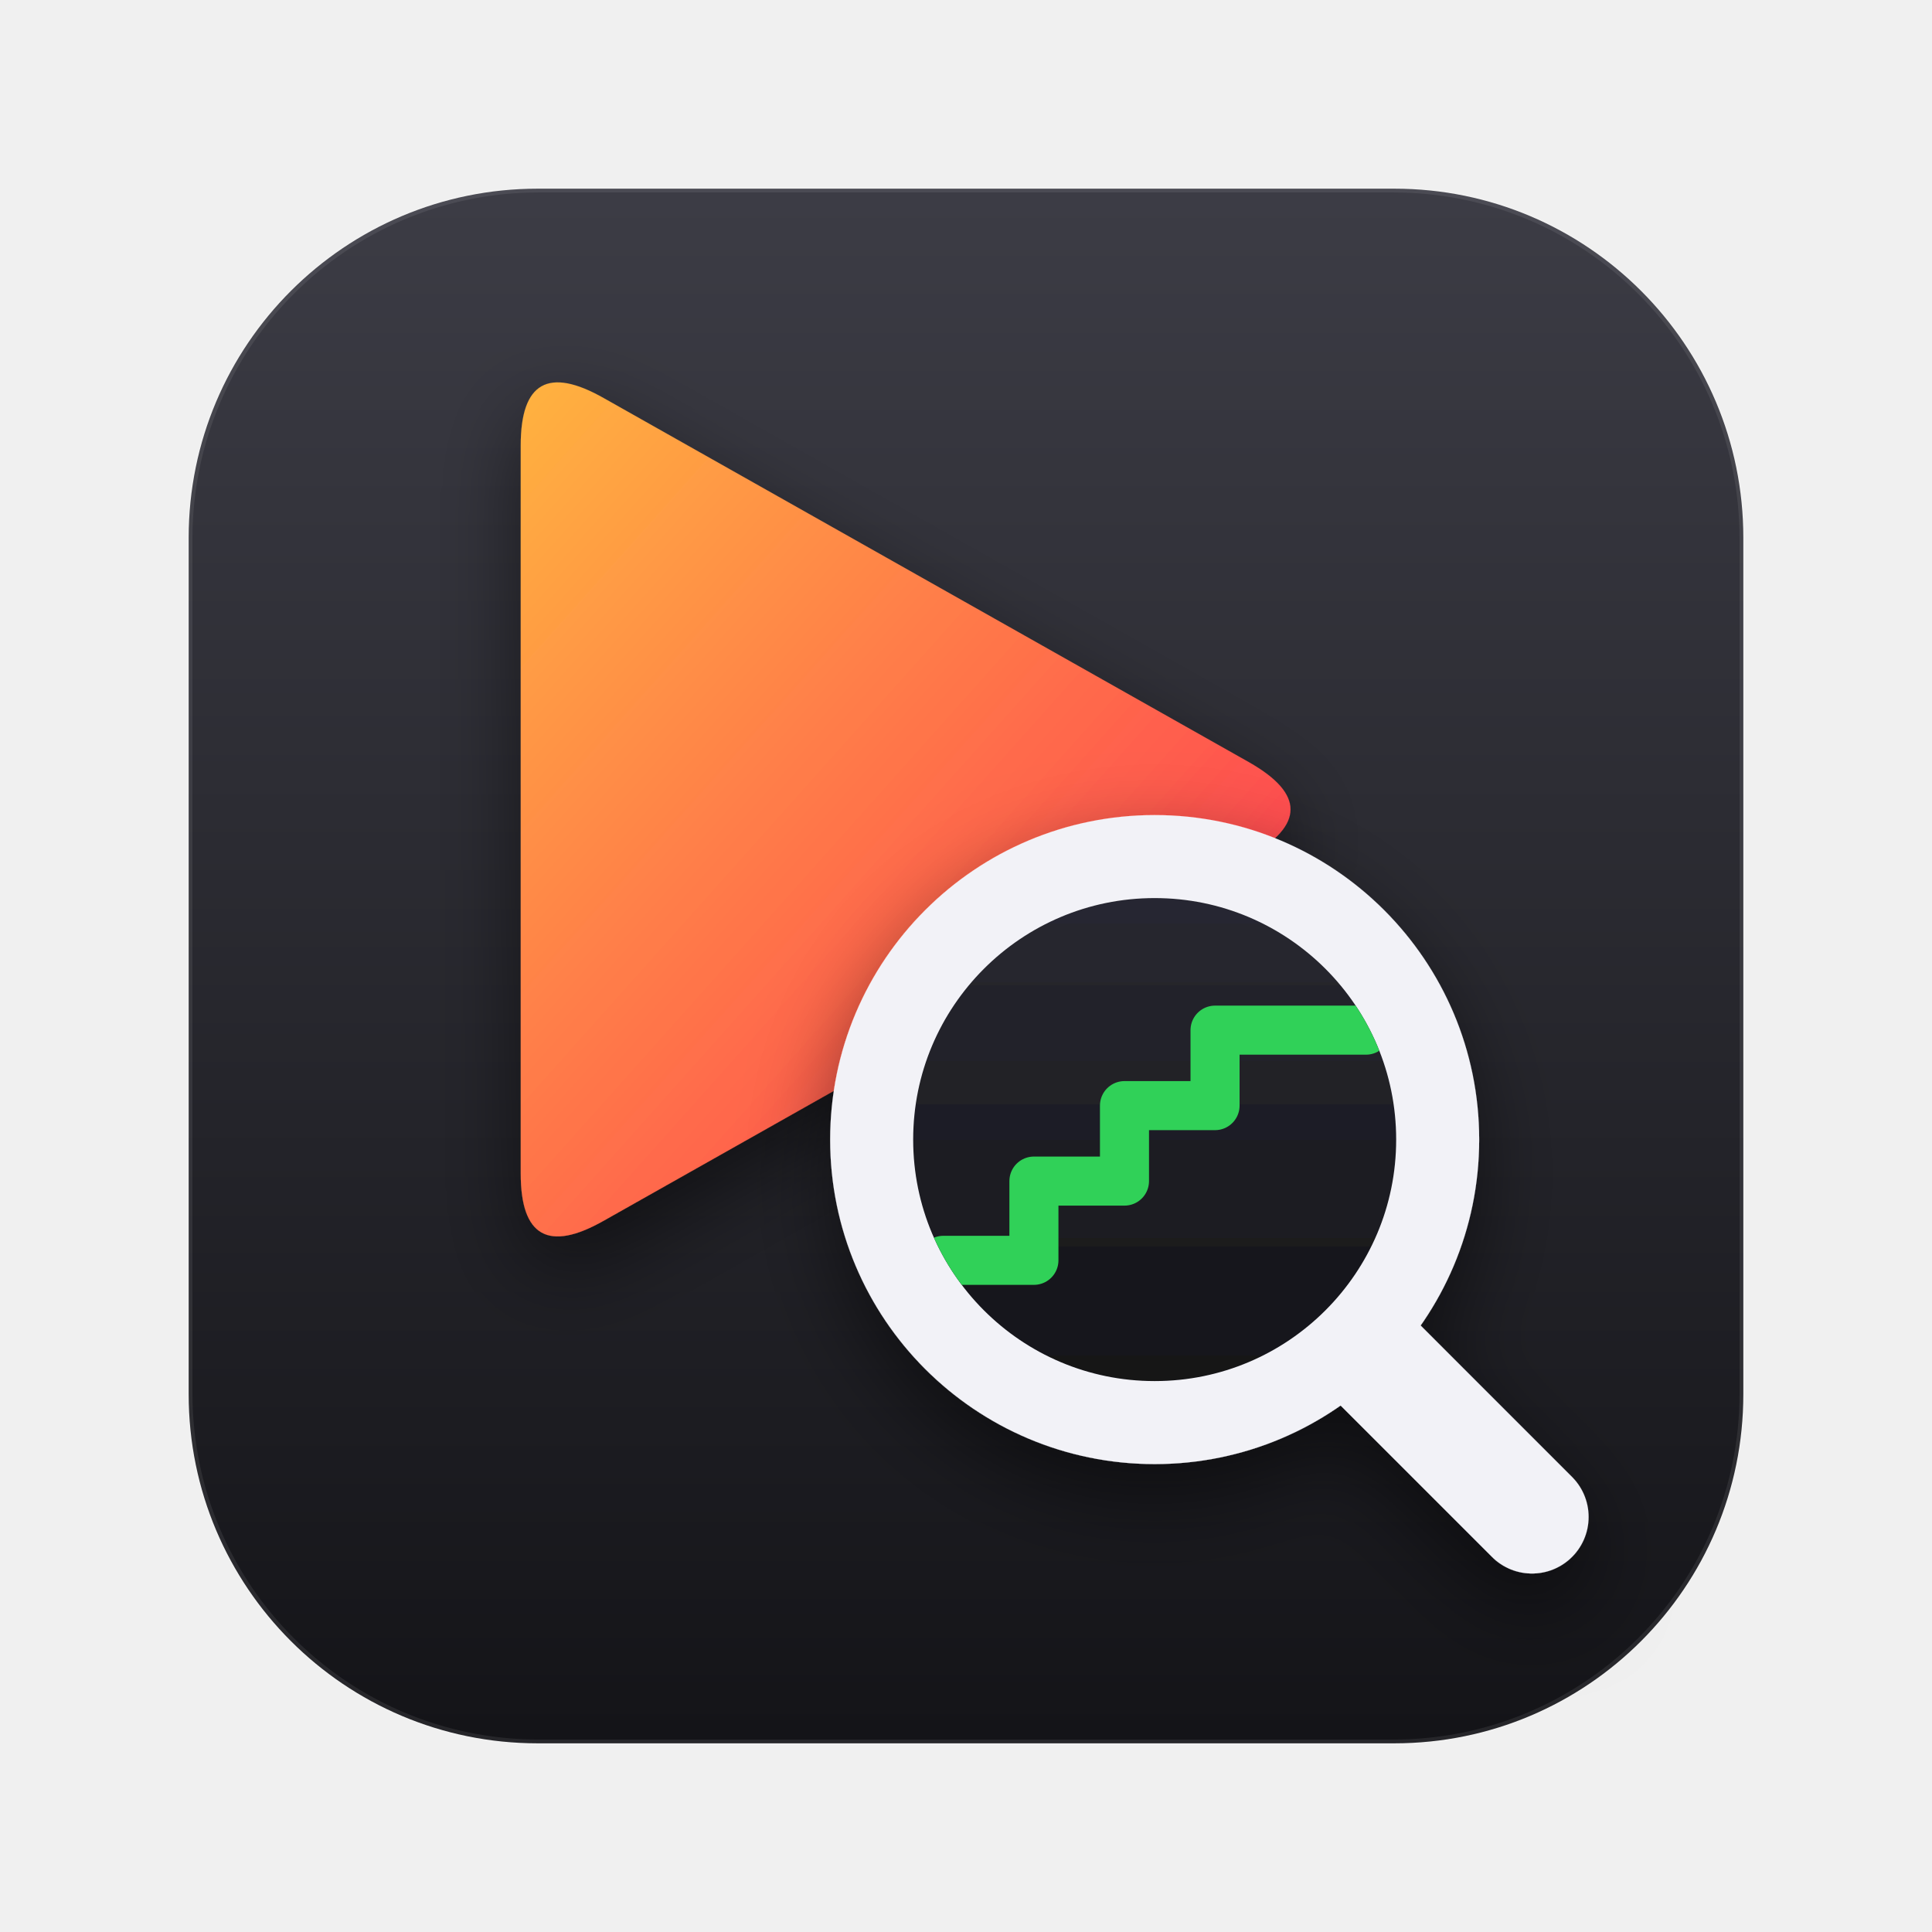
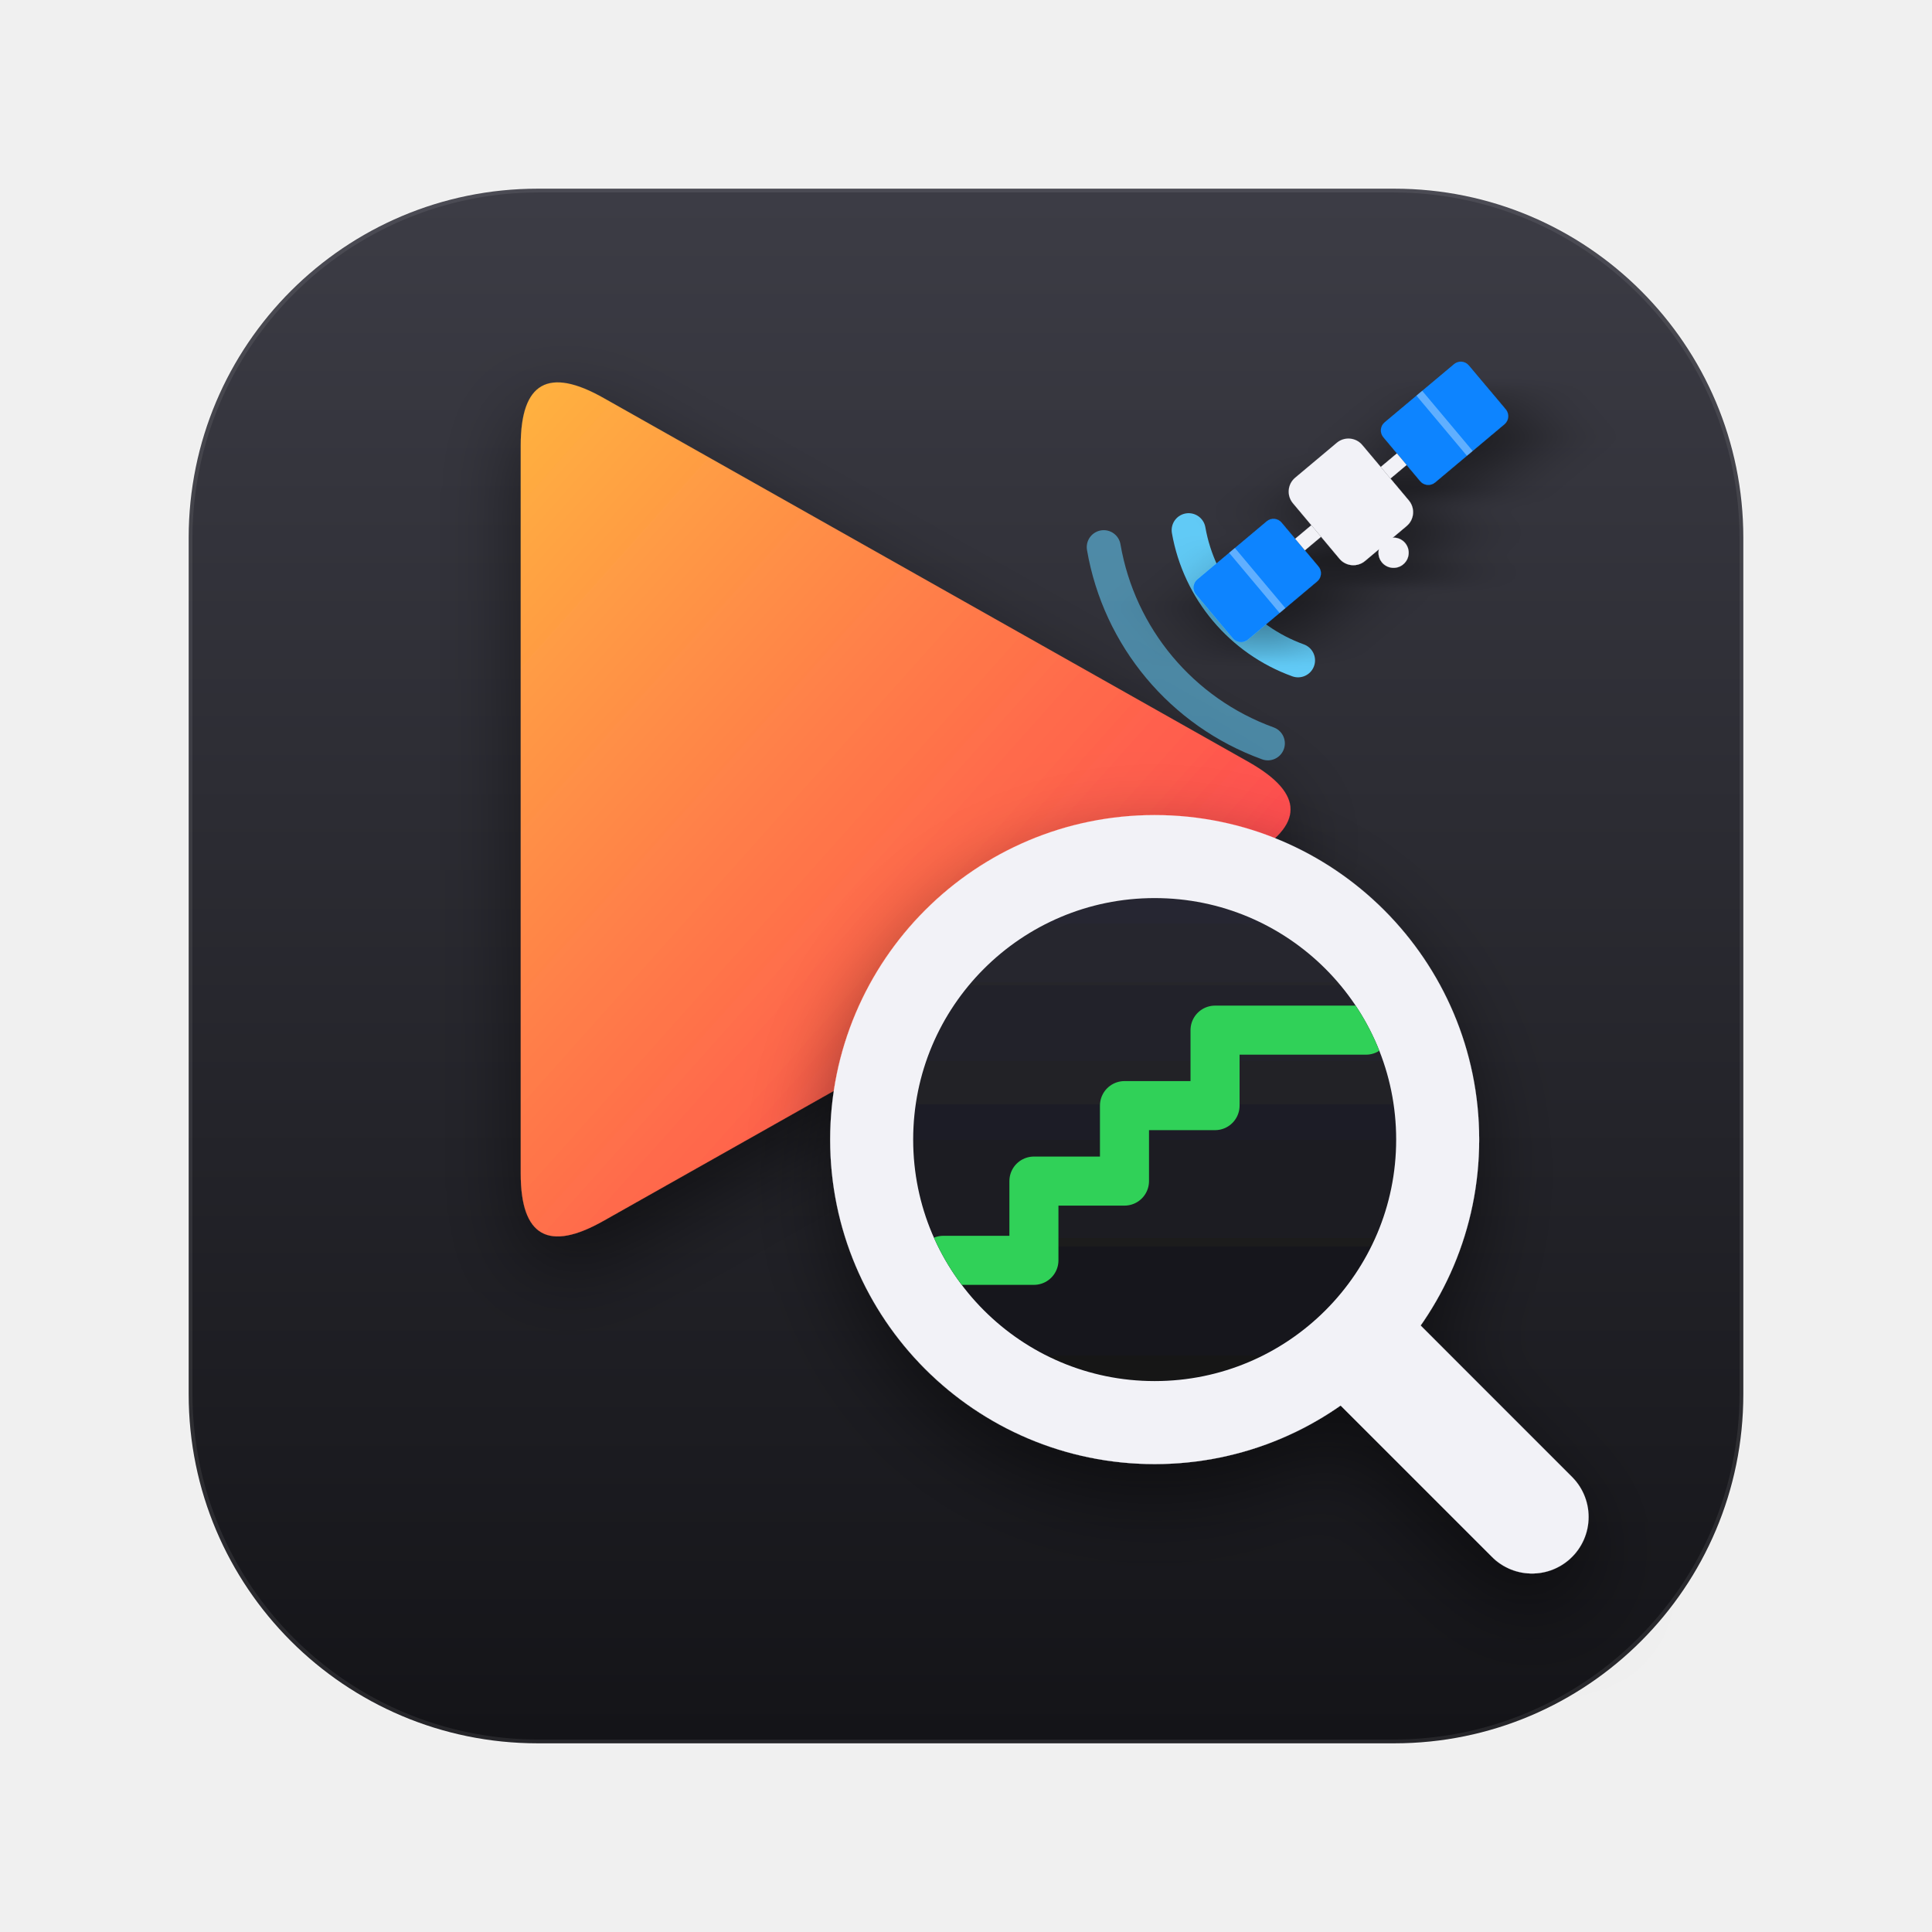
<svg xmlns="http://www.w3.org/2000/svg" viewBox="0 0 1024 1024">
  <defs>
    <linearGradient id="bg" x1="0" y1="0" x2="0" y2="1">
      <stop offset="0" stop-color="#3c3c45" />
      <stop offset="1" stop-color="#141418" />
    </linearGradient>
    <linearGradient id="play" x1="0" y1="0" x2="1" y2="1">
      <stop offset="0" stop-color="#ffb340" />
      <stop offset="1" stop-color="#ff2d55" />
    </linearGradient>
    <linearGradient id="glass" x1="0" y1="0" x2="0" y2="1">
      <stop offset="0" stop-color="#2a2a33" />
      <stop offset="1" stop-color="#121216" />
    </linearGradient>
    <clipPath id="lens">
      <circle cx="612" cy="604" r="128" />
    </clipPath>
    <filter id="shadow" x="-30%" y="-30%" width="160%" height="160%">
      <feDropShadow dx="0" dy="18" stdDeviation="22" flood-color="#000000" flood-opacity="0.5" />
    </filter>
  </defs>
  <rect x="100" y="100" width="824" height="824" rx="185" fill="url(#bg)" />
  <rect x="100.5" y="100.5" width="823" height="823" rx="185" fill="none" stroke="#ffffff" stroke-opacity="0.08" stroke-width="3" />
  <path d="M276 236 Q276 186 320 211 L662 404 Q706 429 662 454 L320 647 Q276 672 276 622 Z" fill="url(#play)" filter="url(#shadow)" />
+   <path d="M688 350 A90 90 0 0 1 630 281" fill="none" stroke="#64d2ff" stroke-width="18" stroke-linecap="round" stroke-opacity="0.95" />
+   <path d="M672 394 A135 135 0 0 1 585 290" fill="none" stroke="#64d2ff" stroke-width="18" stroke-linecap="round" stroke-opacity="0.55" />
+   <g transform="translate(716 266) rotate(-40) scale(0.8)" filter="url(#shadow)">
+     <rect x="-30" y="-36" width="60" height="72" rx="12" fill="#f2f2f7" />
+     <rect x="-118" y="-26" width="74" height="52" rx="7" fill="#0a84ff" />
+     <rect x="44" y="-26" width="74" height="52" rx="7" fill="#0a84ff" />
+     <path d="M-44 0h14M30 0h14" stroke="#f2f2f7" stroke-width="10" />
+     <path d="M-81 -26v52M81 -26v52" stroke="#ffffff" stroke-opacity="0.35" stroke-width="5" />
+     <circle cx="0" cy="44" r="10" fill="#f2f2f7" />
+   </g>
  <g filter="url(#shadow)">
    <line x1="712" y1="704" x2="812" y2="804" stroke="#f2f2f7" stroke-width="60" stroke-linecap="round" />
    <circle cx="612" cy="604" r="150" fill="url(#glass)" stroke="#f2f2f7" stroke-width="44" />
  </g>
  <g clip-path="url(#lens)">
    <path d="M500 668 H548 V626 H596 V586 H644 V546 H724" fill="none" stroke="#30d158" stroke-width="26" stroke-linecap="round" stroke-linejoin="round" />
  </g>
</svg>
